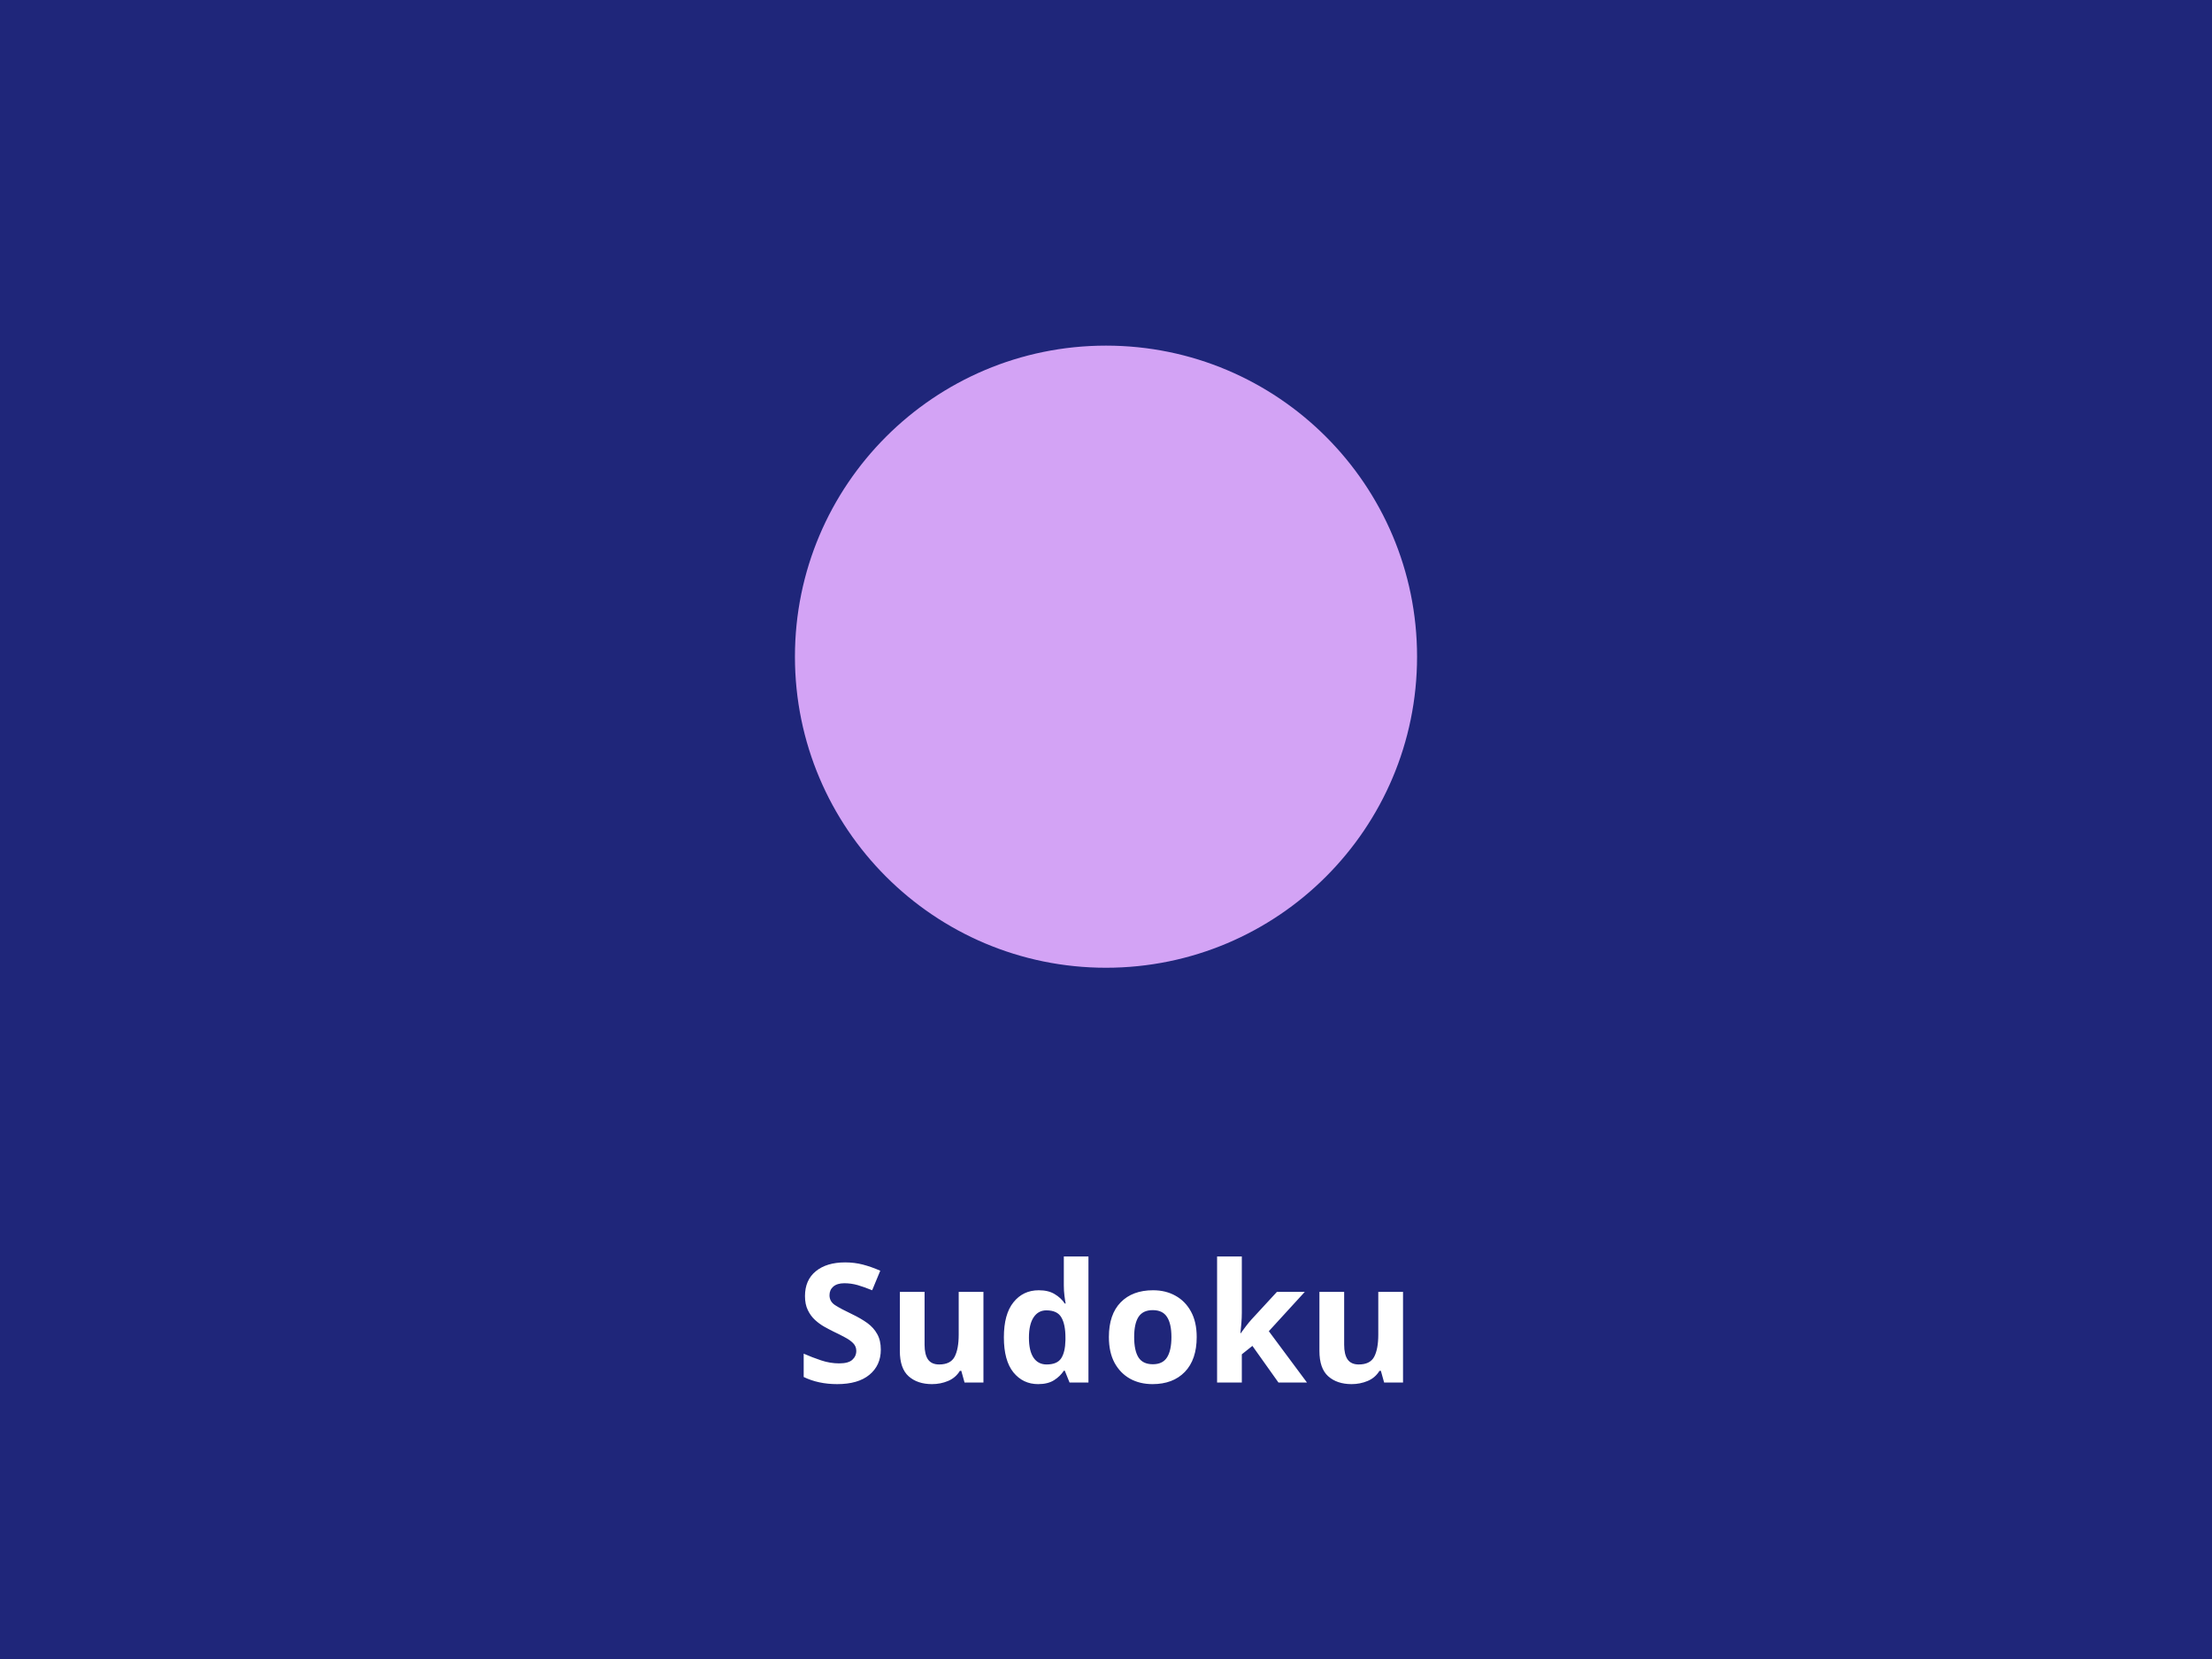
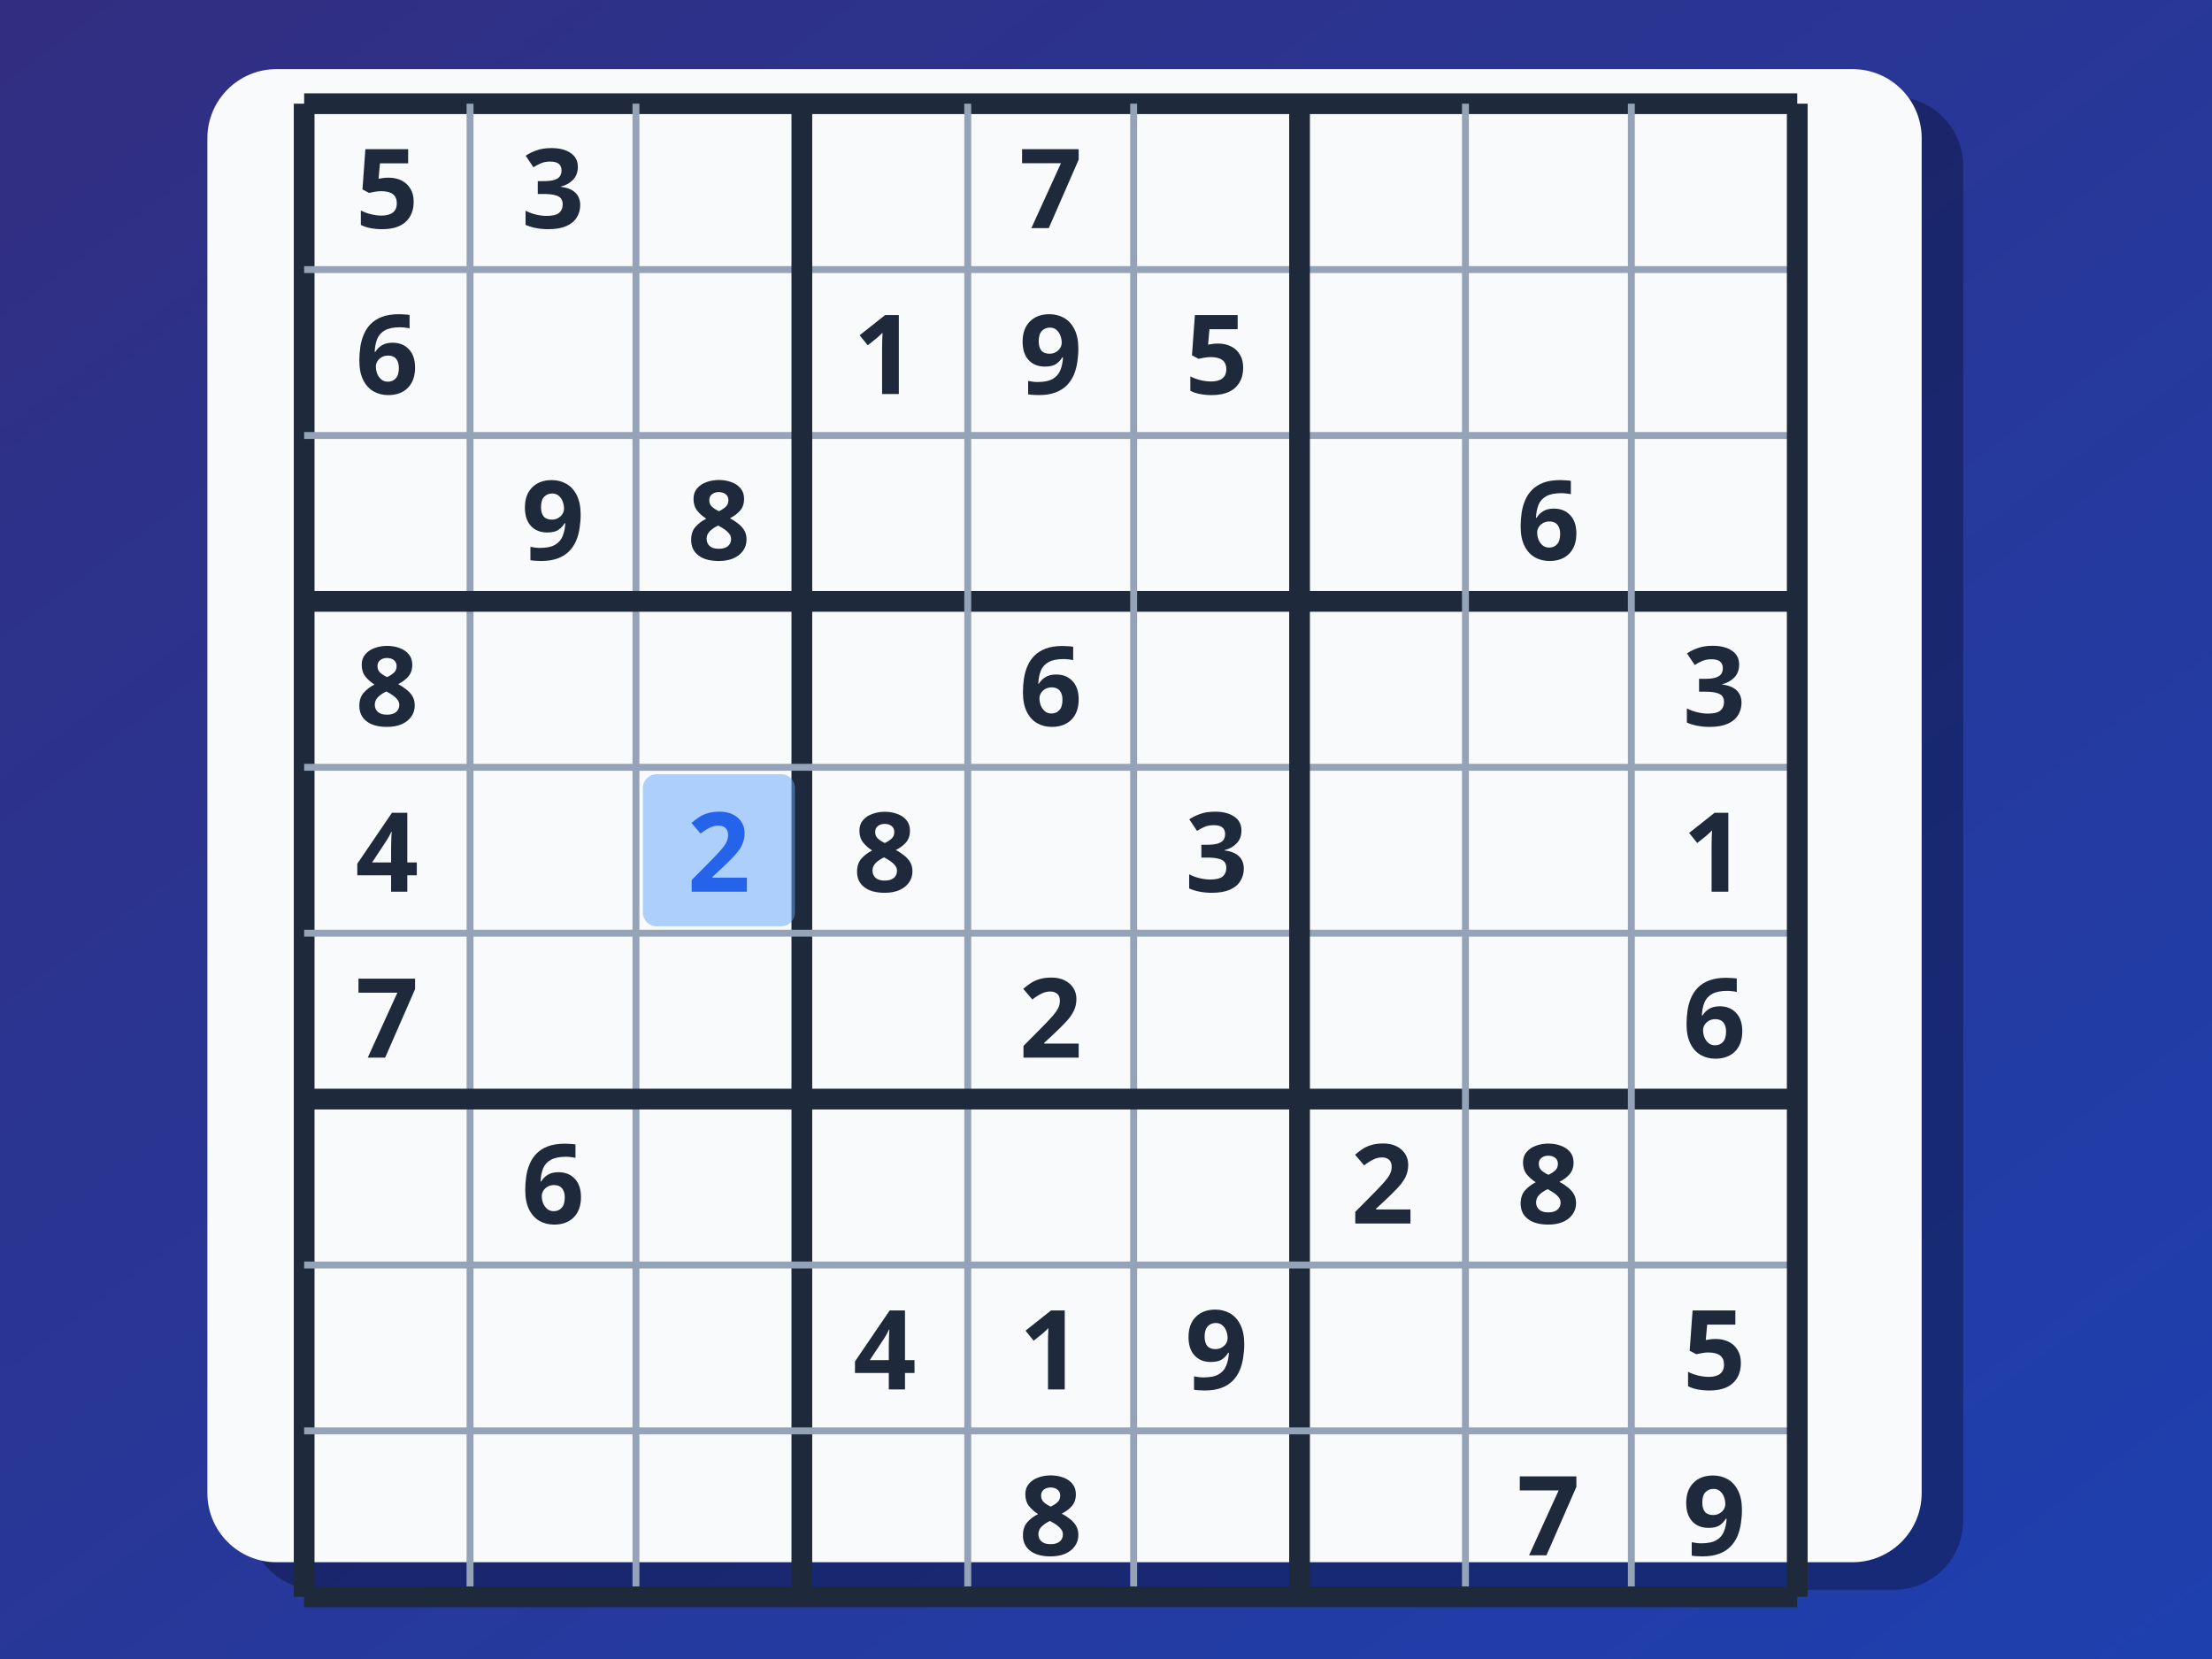
<svg xmlns="http://www.w3.org/2000/svg" viewBox="0 0 320 240" width="320" height="240" role="img">
-   <rect width="320" height="240" fill="hsl(235,60%,30%)" />
-   <circle cx="160" cy="95" r="45" fill="hsl(275,80%,80%)" />
-   <text x="160" y="200" text-anchor="middle" font-family="sans-serif" font-size="24" font-weight="bold" fill="#ffffff">Sudoku</text>
+   <defs>
+     <linearGradient id="bg" x1="0" y1="0" x2="1" y2="1">
+       <stop offset="0" stop-color="#312e81" />
+       <stop offset="1" stop-color="#1e40af" />
+     </linearGradient>
+     <filter id="g" x="-100%" y="-100%" width="300%" height="300%">
+       <feGaussianBlur stdDeviation="6" />
+     </filter>
+   </defs>
+   <rect width="320" height="240" fill="url(#bg)" />
+   <rect x="36" y="14" width="248" height="216" rx="10" fill="#020617" opacity="0.35" />
+   <rect x="30" y="10" width="248" height="216" rx="10" fill="#f8fafc" />
+   <path d="M44 15V231M44 15H260" stroke="#1e293b" stroke-width="3" />
+   <path d="M68 15V231M44 39H260" stroke="#94a3b8" stroke-width="1" />
+   <path d="M92 15V231M44 63H260" stroke="#94a3b8" stroke-width="1" />
+   <path d="M116 15V231M44 87H260" stroke="#1e293b" stroke-width="3" />
+   <path d="M140 15V231M44 111H260" stroke="#94a3b8" stroke-width="1" />
+   <path d="M164 15V231M44 135H260" stroke="#94a3b8" stroke-width="1" />
+   <path d="M188 15V231M44 159H260" stroke="#1e293b" stroke-width="3" />
+   <path d="M212 15V231M44 183H260" stroke="#94a3b8" stroke-width="1" />
+   <path d="M236 15V231M44 207H260" stroke="#94a3b8" stroke-width="1" />
+   <path d="M260 15V231M44 231H260" stroke="#1e293b" stroke-width="3" />
+   <text x="56" y="33" font-family="sans-serif" font-weight="bold" font-size="16" text-anchor="middle" fill="#1e293b">5</text>
+   <text x="80" y="33" font-family="sans-serif" font-weight="bold" font-size="16" text-anchor="middle" fill="#1e293b">3</text>
+   <text x="152" y="33" font-family="sans-serif" font-weight="bold" font-size="16" text-anchor="middle" fill="#1e293b">7</text>
+   <text x="56" y="57" font-family="sans-serif" font-weight="bold" font-size="16" text-anchor="middle" fill="#1e293b">6</text>
+   <text x="128" y="57" font-family="sans-serif" font-weight="bold" font-size="16" text-anchor="middle" fill="#1e293b">1</text>
+   <text x="152" y="57" font-family="sans-serif" font-weight="bold" font-size="16" text-anchor="middle" fill="#1e293b">9</text>
+   <text x="176" y="57" font-family="sans-serif" font-weight="bold" font-size="16" text-anchor="middle" fill="#1e293b">5</text>
+   <text x="80" y="81" font-family="sans-serif" font-weight="bold" font-size="16" text-anchor="middle" fill="#1e293b">9</text>
+   <text x="104" y="81" font-family="sans-serif" font-weight="bold" font-size="16" text-anchor="middle" fill="#1e293b">8</text>
+   <text x="224" y="81" font-family="sans-serif" font-weight="bold" font-size="16" text-anchor="middle" fill="#1e293b">6</text>
+   <text x="56" y="105" font-family="sans-serif" font-weight="bold" font-size="16" text-anchor="middle" fill="#1e293b">8</text>
+   <text x="152" y="105" font-family="sans-serif" font-weight="bold" font-size="16" text-anchor="middle" fill="#1e293b">6</text>
+   <text x="248" y="105" font-family="sans-serif" font-weight="bold" font-size="16" text-anchor="middle" fill="#1e293b">3</text>
+   <text x="56" y="129" font-family="sans-serif" font-weight="bold" font-size="16" text-anchor="middle" fill="#1e293b">4</text>
+   <text x="128" y="129" font-family="sans-serif" font-weight="bold" font-size="16" text-anchor="middle" fill="#1e293b">8</text>
+   <text x="176" y="129" font-family="sans-serif" font-weight="bold" font-size="16" text-anchor="middle" fill="#1e293b">3</text>
+   <text x="248" y="129" font-family="sans-serif" font-weight="bold" font-size="16" text-anchor="middle" fill="#1e293b">1</text>
+   <text x="56" y="153" font-family="sans-serif" font-weight="bold" font-size="16" text-anchor="middle" fill="#1e293b">7</text>
+   <text x="152" y="153" font-family="sans-serif" font-weight="bold" font-size="16" text-anchor="middle" fill="#1e293b">2</text>
+   <text x="248" y="153" font-family="sans-serif" font-weight="bold" font-size="16" text-anchor="middle" fill="#1e293b">6</text>
+   <text x="80" y="177" font-family="sans-serif" font-weight="bold" font-size="16" text-anchor="middle" fill="#1e293b">6</text>
+   <text x="200" y="177" font-family="sans-serif" font-weight="bold" font-size="16" text-anchor="middle" fill="#1e293b">2</text>
+   <text x="224" y="177" font-family="sans-serif" font-weight="bold" font-size="16" text-anchor="middle" fill="#1e293b">8</text>
+   <text x="128" y="201" font-family="sans-serif" font-weight="bold" font-size="16" text-anchor="middle" fill="#1e293b">4</text>
+   <text x="152" y="201" font-family="sans-serif" font-weight="bold" font-size="16" text-anchor="middle" fill="#1e293b">1</text>
+   <text x="176" y="201" font-family="sans-serif" font-weight="bold" font-size="16" text-anchor="middle" fill="#1e293b">9</text>
+   <text x="248" y="201" font-family="sans-serif" font-weight="bold" font-size="16" text-anchor="middle" fill="#1e293b">5</text>
+   <text x="152" y="225" font-family="sans-serif" font-weight="bold" font-size="16" text-anchor="middle" fill="#1e293b">8</text>
+   <text x="224" y="225" font-family="sans-serif" font-weight="bold" font-size="16" text-anchor="middle" fill="#1e293b">7</text>
+   <text x="248" y="225" font-family="sans-serif" font-weight="bold" font-size="16" text-anchor="middle" fill="#1e293b">9</text>
+   <rect x="93" y="112" width="22" height="22" rx="2" fill="#60a5fa" opacity="0.5" />
+   <text x="104" y="129" font-family="sans-serif" font-weight="bold" font-size="16" text-anchor="middle" fill="#2563eb">2</text>
</svg>
